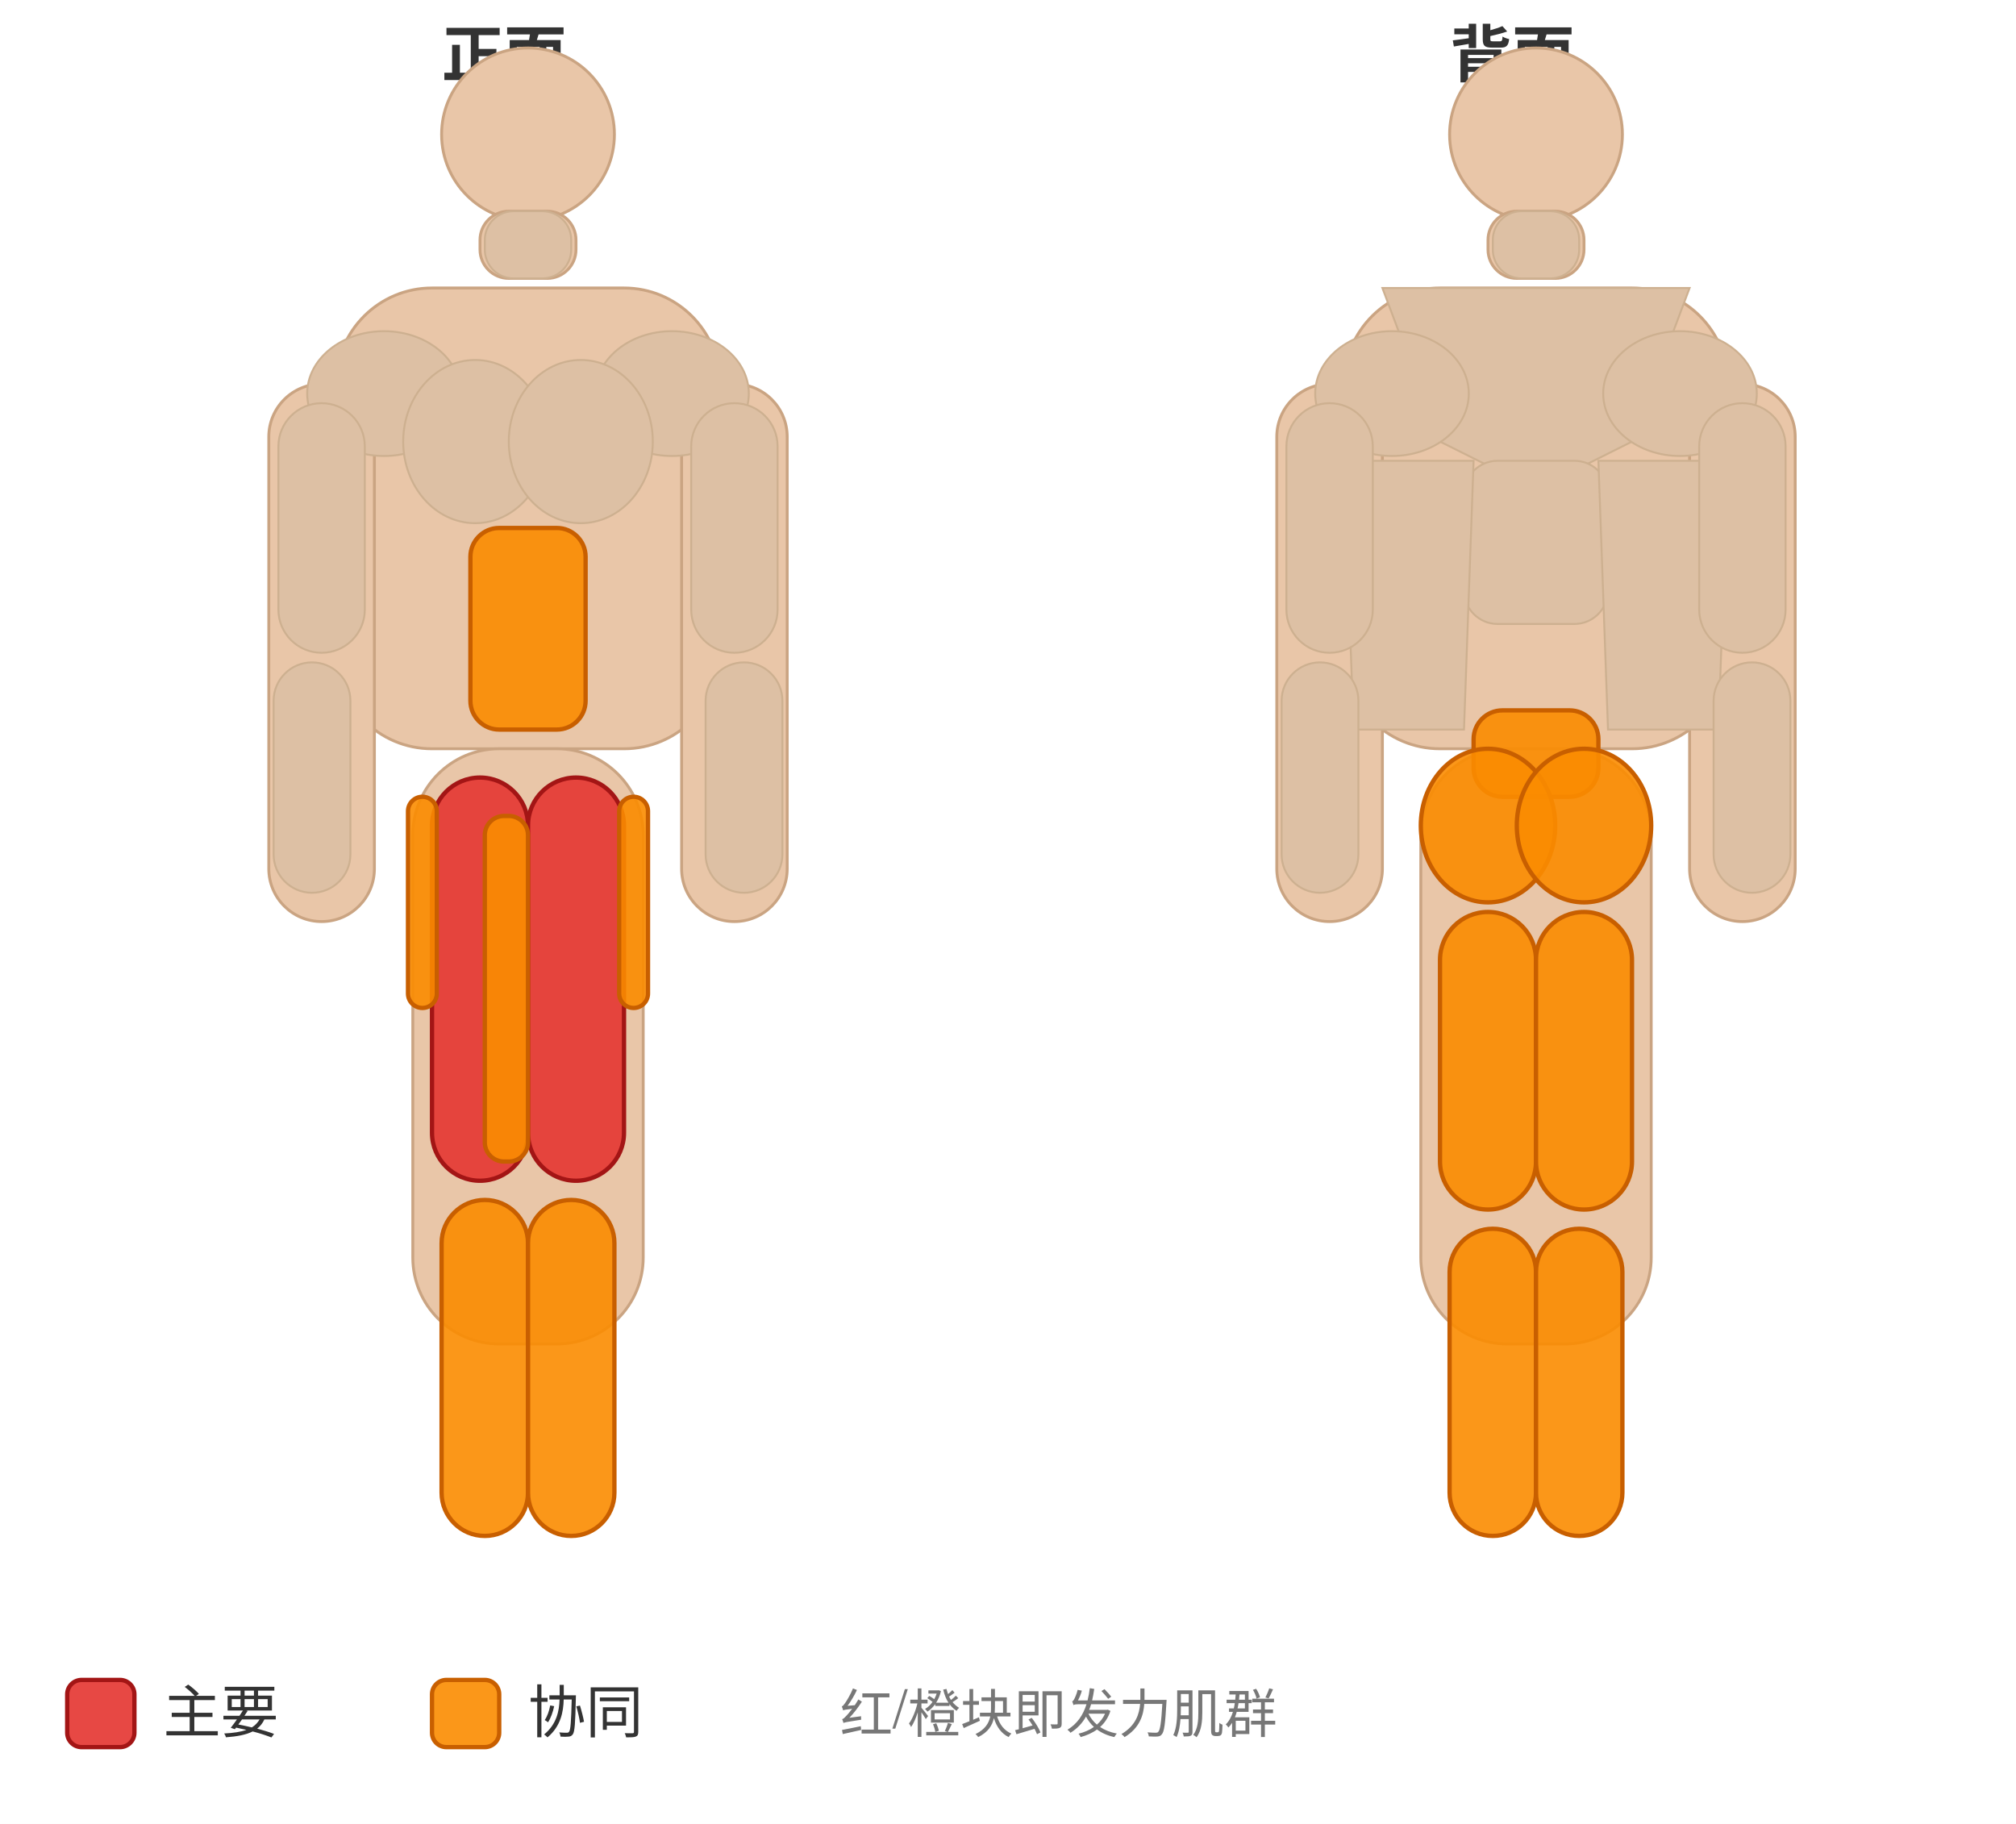
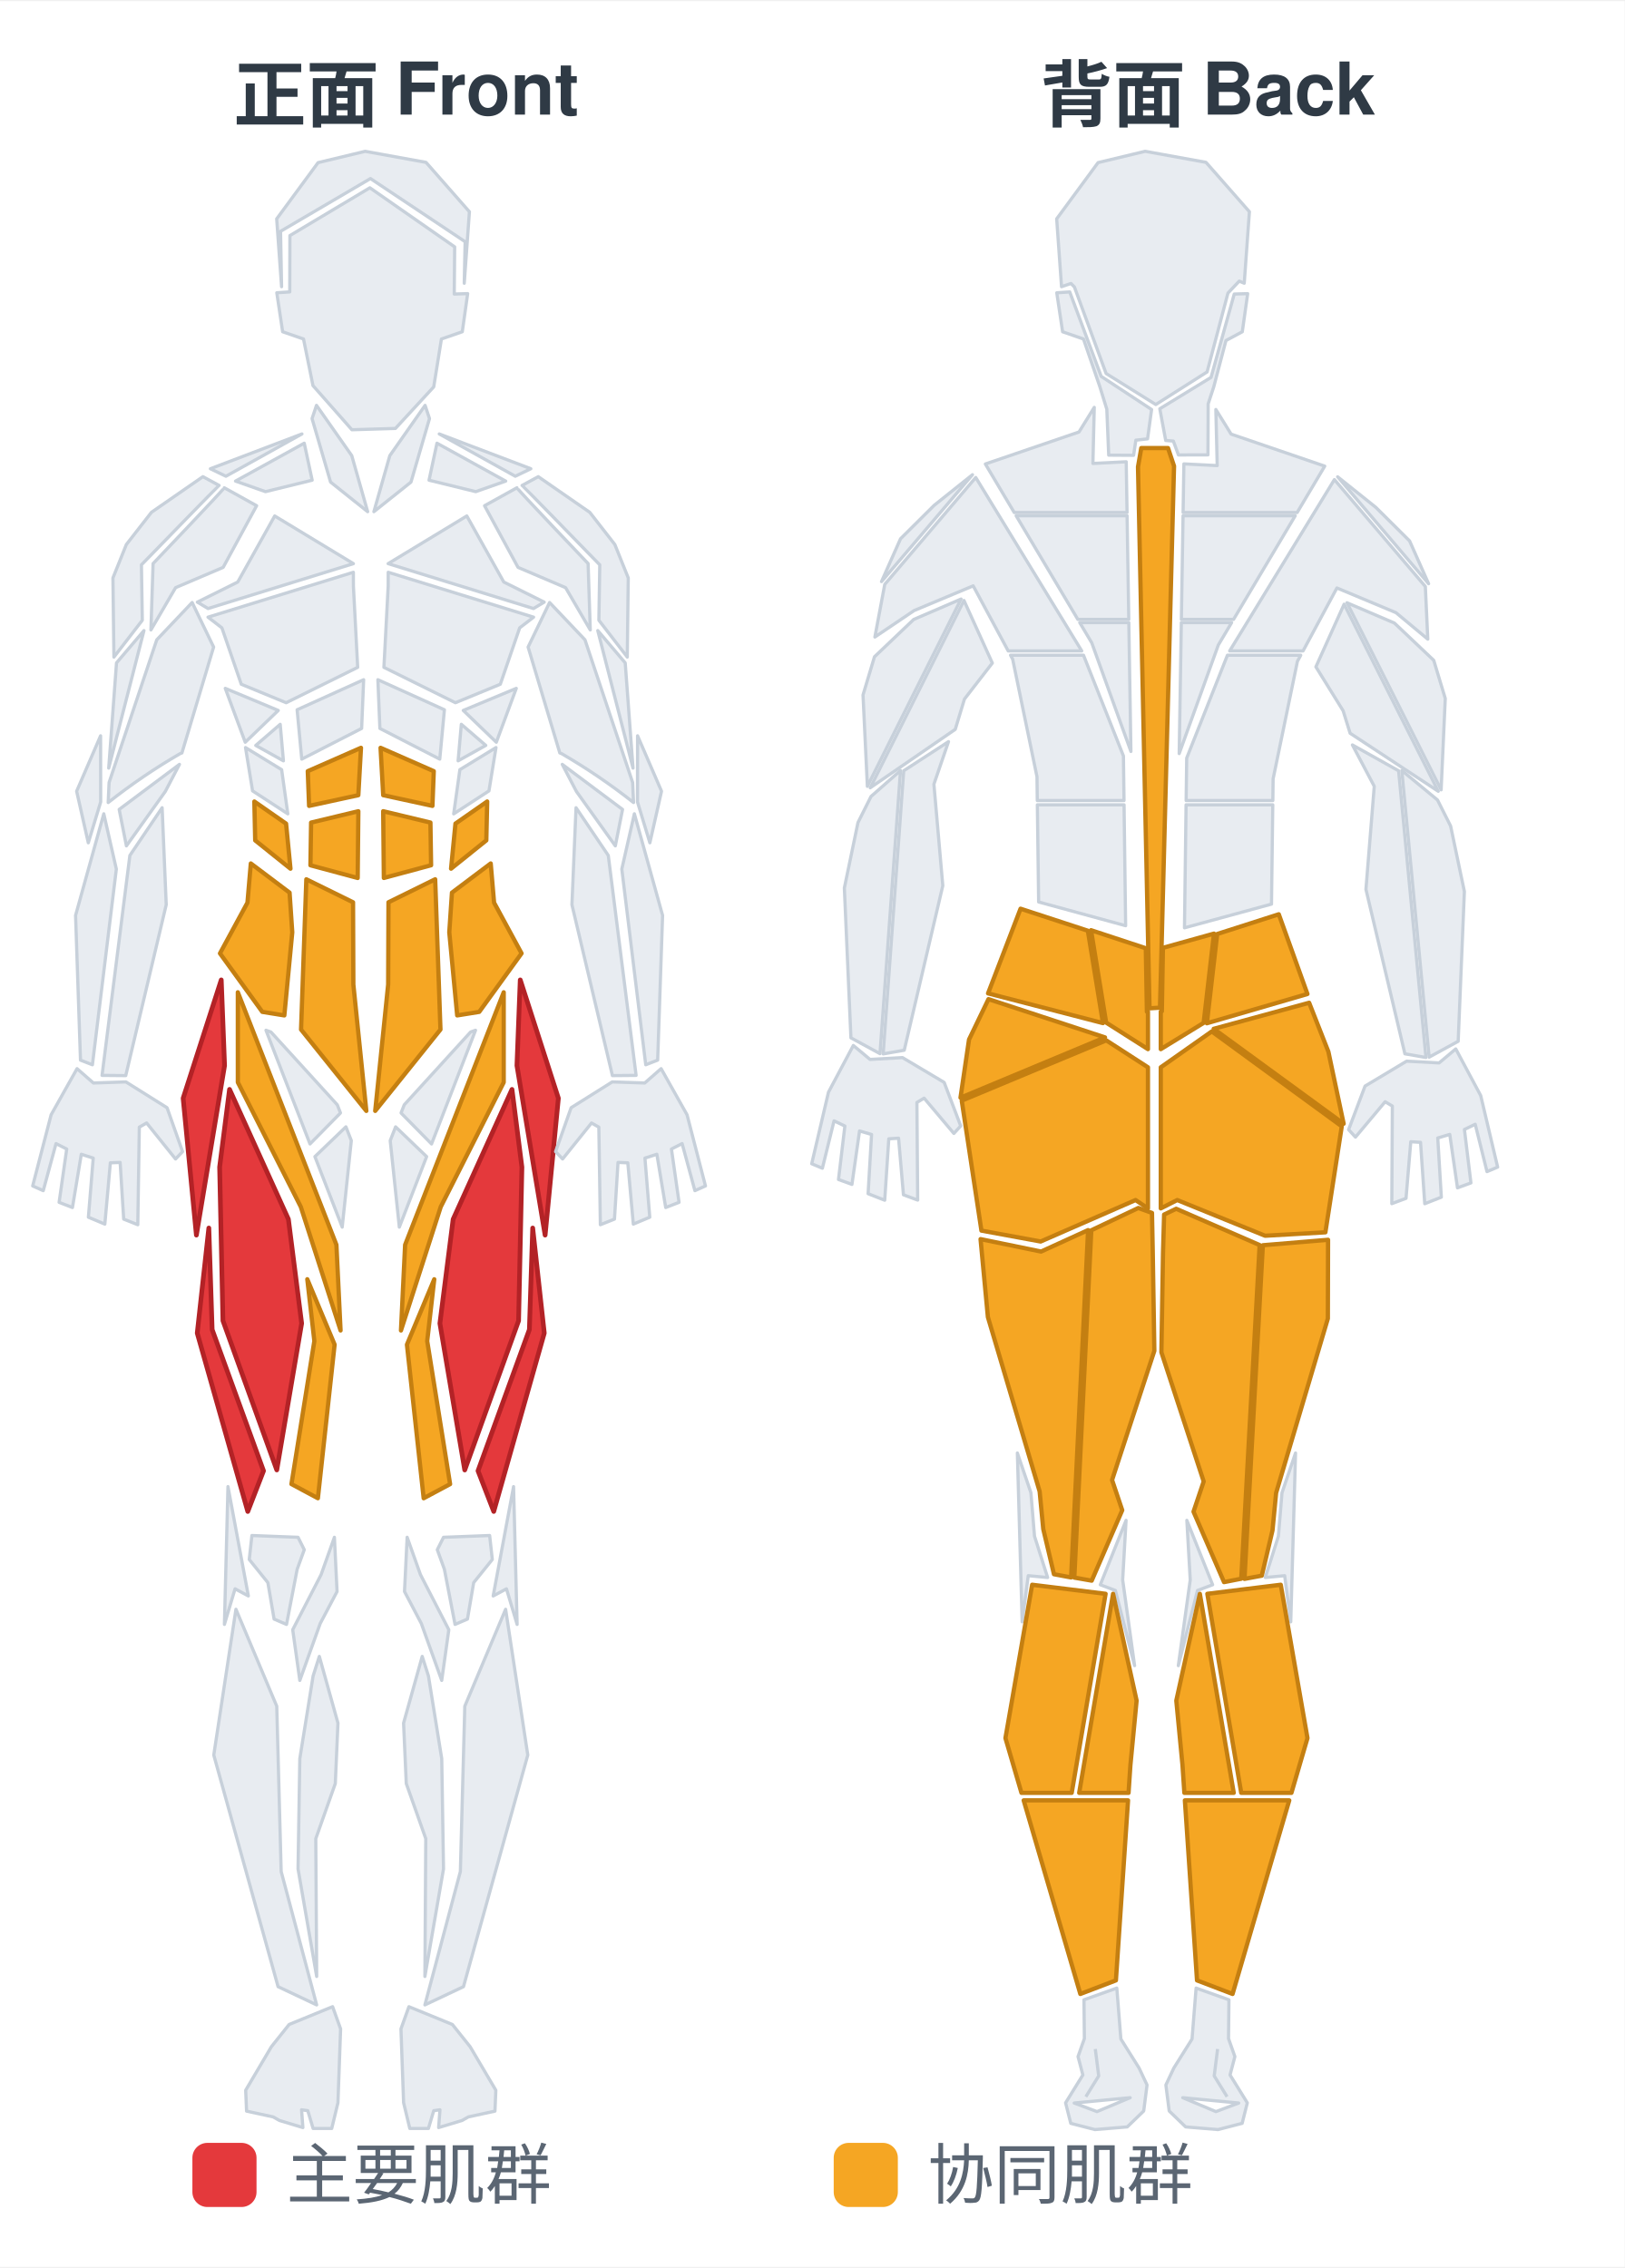
- <svg xmlns="http://www.w3.org/2000/svg" viewBox="0 0 420 380" width="420" height="380" font-family="-apple-system,Segoe UI,Helvetica,Arial,sans-serif">
-   <rect width="420" height="380" fill="#ffffff" />
-   <text x="105" y="16" font-size="13" font-weight="700" text-anchor="middle" fill="#333">正面</text>
-   <text x="315" y="16" font-size="13" font-weight="700" text-anchor="middle" fill="#333">背面</text>
-   <g transform="translate(10,0)">
-     <circle fill="#e9c6a8" stroke="#caa482" stroke-width="0.6" cx="100" cy="28" r="18" />
-     <rect fill="#e9c6a8" stroke="#caa482" stroke-width="0.6" x="90" y="44" width="20" height="14" rx="6" />
-     <rect fill="#e9c6a8" stroke="#caa482" stroke-width="0.6" x="60" y="60" width="80" height="96" rx="20" />
-     <rect fill="#e9c6a8" stroke="#caa482" stroke-width="0.6" x="46" y="80" width="22" height="112" rx="11" />
-     <rect fill="#e9c6a8" stroke="#caa482" stroke-width="0.6" x="132" y="80" width="22" height="112" rx="11" />
-     <rect fill="#e9c6a8" stroke="#caa482" stroke-width="0.6" x="76" y="156" width="48" height="124" rx="18" />
-     <rect fill="#ddc0a4" stroke="#cdb090" stroke-width="0.4" x="91" y="44" width="18" height="14" rx="6" />
-     <ellipse fill="#ddc0a4" stroke="#cdb090" stroke-width="0.4" cx="70" cy="82" rx="16" ry="13" />
-     <ellipse fill="#ddc0a4" stroke="#cdb090" stroke-width="0.4" cx="130" cy="82" rx="16" ry="13" />
-     <ellipse fill="#ddc0a4" stroke="#cdb090" stroke-width="0.4" cx="89" cy="92" rx="15" ry="17" />
-     <ellipse fill="#ddc0a4" stroke="#cdb090" stroke-width="0.4" cx="111" cy="92" rx="15" ry="17" />
-     <rect fill="#ddc0a4" stroke="#cdb090" stroke-width="0.4" x="48" y="84" width="18" height="52" rx="9" />
-     <rect fill="#ddc0a4" stroke="#cdb090" stroke-width="0.4" x="134" y="84" width="18" height="52" rx="9" />
-     <rect fill="#ddc0a4" stroke="#cdb090" stroke-width="0.4" x="47" y="138" width="16" height="48" rx="8" />
-     <rect fill="#ddc0a4" stroke="#cdb090" stroke-width="0.4" x="137" y="138" width="16" height="48" rx="8" />
-     <rect fill="#fb8c00" fill-opacity="0.9" stroke="#c85f00" stroke-width="0.9" x="88" y="110" width="24" height="42" rx="6" />
-     <rect fill="#e53935" fill-opacity="0.92" stroke="#a31515" stroke-width="0.9" x="80" y="162" width="20" height="84" rx="10" />
-     <rect fill="#e53935" fill-opacity="0.92" stroke="#a31515" stroke-width="0.9" x="100" y="162" width="20" height="84" rx="10" />
-     <rect fill="#fb8c00" fill-opacity="0.9" stroke="#c85f00" stroke-width="0.9" x="91" y="170" width="9" height="72" rx="4" />
-     <rect fill="#fb8c00" fill-opacity="0.9" stroke="#c85f00" stroke-width="0.9" x="75" y="166" width="6" height="44" rx="3" />
-     <rect fill="#fb8c00" fill-opacity="0.9" stroke="#c85f00" stroke-width="0.9" x="119" y="166" width="6" height="44" rx="3" />
-     <rect fill="#fb8c00" fill-opacity="0.9" stroke="#c85f00" stroke-width="0.9" x="82" y="250" width="18" height="70" rx="9" />
-     <rect fill="#fb8c00" fill-opacity="0.9" stroke="#c85f00" stroke-width="0.9" x="100" y="250" width="18" height="70" rx="9" />
+ <svg xmlns="http://www.w3.org/2000/svg" viewBox="0 0 76 106" width="260" height="363" role="img" font-family="-apple-system,BlinkMacSystemFont,Segoe UI,Helvetica,Arial,sans-serif">
+   <rect width="76" height="106" fill="#ffffff" />
+   <text x="19" y="5.6" font-size="3.4" font-weight="600" text-anchor="middle" fill="#2f3a45">正面 Front</text>
+   <text x="56.5" y="5.6" font-size="3.4" font-weight="600" text-anchor="middle" fill="#2f3a45">背面 Back</text>
+   <g transform="translate(1.5,7)">
+     <path d="m 11.672,6.359 -0.048,-2.591 4.206,-2.468 4.428,2.954 -0.041,1.944 0.242,-3.345 -2.031,-2.311 -2.845,-0.516 -2.204,0.529 -1.936,2.631 z" fill="#e8ecf1" stroke="#c7d0da" stroke-width="0.15" stroke-linejoin="round" />
+     <path d="m 19.749,6.703 0.02,-2.207 -3.967,-2.764 -3.741,2.236 -0.006,2.635 -0.607,0.04 0.274,1.824 0.976,0.339 0.442,2.18 1.822,2.066 2.035,-0.061 1.792,-1.944 0.36,-2.241 0.976,-0.339 0.252,-1.784 z" fill="#e8ecf1" stroke="#c7d0da" stroke-width="0.15" stroke-linejoin="round" />
+     <path d="m 13.305,11.911 1.65,2.352 0.744,2.622 -1.735,-1.384 -0.866,-2.971 z" fill="#e8ecf1" stroke="#c7d0da" stroke-width="0.15" stroke-linejoin="round" />
+     <path d="m 18.385,11.911 -1.65,2.352 -0.745,2.622 1.735,-1.384 0.866,-2.971 z" fill="#e8ecf1" stroke="#c7d0da" stroke-width="0.15" stroke-linejoin="round" />
+     <path d="m 19.048,13.248 3.557,1.979 0.727,-0.351 z m -0.107,0.433 -0.371,1.731 2.185,0.536 1.401,-0.494 z" fill="#e8ecf1" stroke="#c7d0da" stroke-width="0.15" stroke-linejoin="round" />
+     <path d="m 22.922,15.657 0.758,-0.41 2.408,1.668 1.174,1.507 0.627,1.563 -0.046,3.702 -1.328,-1.722 0.041,-2.594 -0.488,-0.5 c 0,0 -3.098,-3.191 -3.144,-3.214 z m -0.241,0.109 c -0.001,0.052 3.33,3.547 3.33,3.547 l 0.101,3.104 -1.154,-1.978 -2.225,-0.948 -1.566,-2.885 z" fill="#e8ecf1" stroke="#c7d0da" stroke-width="0.15" stroke-linejoin="round" />
+     <path d="m 12.625,13.248 -3.557,1.979 -0.727,-0.351 z m 0.107,0.433 0.371,1.731 -2.185,0.536 -1.401,-0.494 z" fill="#e8ecf1" stroke="#c7d0da" stroke-width="0.15" stroke-linejoin="round" />
+     <path d="m 8.75,15.657 -0.758,-0.41 -2.408,1.668 -1.174,1.507 -0.627,1.563 0.046,3.702 1.328,-1.722 -0.041,-2.594 0.488,-0.5 c 0,0 3.098,-3.191 3.144,-3.214 z m 0.241,0.109 c 0.002,0.052 -3.33,3.547 -3.33,3.547 l -0.101,3.104 1.154,-1.978 2.225,-0.948 1.566,-2.885 z" fill="#e8ecf1" stroke="#c7d0da" stroke-width="0.15" stroke-linejoin="round" />
+     <path d="m 27.622,30.815 -0.338,1.705 -1.819,-2.544 -0.663,-1.269 z m -2.853,-2.61 c -0.026,-0.014 -0.054,-0.025 -0.082,-0.032 l -1.483,-4.955 1.005,-2.084 1.655,1.745 2.23,6.677 0.042,0.937 c -1.065,-0.842 -2.19,-1.607 -3.364,-2.288 z m 1.694,-5.757 1.649,6.434 -0.365,-4.923 z" fill="#e8ecf1" stroke="#c7d0da" stroke-width="0.15" stroke-linejoin="round" />
+     <path d="m 26.955,32.969 1.301,10.289 -1.108,0.01 -1.894,-7.996 0.192,-4.537 z m 1.22,-1.95 -0.587,2.586 1.119,9.156 0.558,-0.217 0.23,-6.77 z" fill="#e8ecf1" stroke="#c7d0da" stroke-width="0.15" stroke-linejoin="round" />
+     <path d="m 4.075,30.815 0.338,1.705 1.819,-2.544 0.663,-1.269 z m 2.853,-2.61 c 0.026,-0.014 0.054,-0.025 0.082,-0.032 l 1.483,-4.955 -1.005,-2.084 -1.655,1.745 -2.23,6.677 -0.042,0.937 c 1.065,-0.842 2.19,-1.607 3.364,-2.288 z m -1.694,-5.757 -1.649,6.434 0.365,-4.923 z" fill="#e8ecf1" stroke="#c7d0da" stroke-width="0.15" stroke-linejoin="round" />
+     <path d="m 4.575,32.969 -1.301,10.289 1.108,0.01 1.894,-7.996 -0.192,-4.537 z m -1.22,-1.95 0.587,2.586 -1.119,9.156 -0.558,-0.217 -0.23,-6.77 z" fill="#e8ecf1" stroke="#c7d0da" stroke-width="0.15" stroke-linejoin="round" />
+     <path d="m 20.337,17.085 1.729,3.091 1.890,0.94 -0.5,0.3 -6.8, -2.1 z" fill="#e8ecf1" stroke="#c7d0da" stroke-width="0.15" stroke-linejoin="round" />
+     <path d="m 16.66,19.72 6.8,2.1 -0.65,0.5 -0.906,2.638 -2.1,0.865 -3.345,-1.655 0.2,-3.8 z" fill="#e8ecf1" stroke="#c7d0da" stroke-width="0.15" stroke-linejoin="round" />
+     <path d="m 11.351,17.085 -1.729,3.091 -1.890,0.94 0.5,0.3 6.8,-2.1 z" fill="#e8ecf1" stroke="#c7d0da" stroke-width="0.15" stroke-linejoin="round" />
+     <path d="m 15.03,19.72 -6.8,2.1 0.65,0.5 0.906,2.638 2.1,0.865 3.346,-1.655 -0.2,-3.8 z" fill="#e8ecf1" stroke="#c7d0da" stroke-width="0.15" stroke-linejoin="round" />
+     <path d="m 19.642,34.708 1.813,-1.365 0.157,1.833 1.286,2.373 -1.98,2.737 -1.031,0.166 -0.37,-3.888 z" fill="#f5a623" stroke="#c47f11" stroke-width="0.2" stroke-linejoin="round" />
+     <path d="M 19.289,26.152 l -3.112 -1.406 0.094 2.28 2.801 1.436 z M 21.224,27.820 l -1.294 0.721 0.15 -1.709 z M 20.171,26.183 l 2.48 -1.032 -0.934 2.521 z M 21.702,27.921 l -1.69 1.034 -0.289 2.068 1.65 -1.075 z" fill="#e8ecf1" stroke="#c7d0da" stroke-width="0.15" stroke-linejoin="round" />
+     <path d="M 18.791,29.025 l -0.062 1.624 -2.303 -0.5 -0.124 -2.217 z M 18.635,31.429 l 0.031 1.998 -2.21 0.594 -0.031 -3.123 z M 21.290,30.444 l -1.484 1.034 -0.206 2.109 1.649 -1.324 z" fill="#f5a623" stroke="#c47f11" stroke-width="0.2" stroke-linejoin="round" />
+     <path d="m 12.046,34.708 -1.813,-1.365 -0.157,1.833 -1.286,2.374 1.98,2.736 1.031,0.166 0.371,-3.887 z" fill="#f5a623" stroke="#c47f11" stroke-width="0.2" stroke-linejoin="round" />
+     <path d="m 15.636,44.92 -0.606,-5.912 -0.015,-3.849 -2.185,-1.075 -0.247,7.03 z" fill="#f5a623" stroke="#c47f11" stroke-width="0.2" stroke-linejoin="round" />
+     <path d="m 16.052,44.919 0.606,-5.912 0.015,-3.849 2.184,-1.075 0.247,7.03 z" fill="#f5a623" stroke="#c47f11" stroke-width="0.2" stroke-linejoin="round" />
+     <path d="m 12.399,26.152 3.112,-1.406 -0.094,2.28 -2.801,1.436 z m -1.935,1.669 1.294,0.721 -0.15,-1.709 z m 1.053,-1.637 -2.479,-1.033 0.934,2.521 z m -1.532,1.737 1.69,1.034 0.289,2.067 -1.649,-1.075 z" fill="#e8ecf1" stroke="#c7d0da" stroke-width="0.15" stroke-linejoin="round" />
+     <path d="M 12.897,29.025 l 0.062 1.624 2.303 -0.5 0.124 -2.217 z M 13.053,31.430 l -0.031 1.998 2.21 0.594 0.031 -3.123 z M 10.398,30.445 l 1.484 1.034 0.206 2.109 -1.65 -1.324 z" fill="#f5a623" stroke="#c47f11" stroke-width="0.2" stroke-linejoin="round" />
+     <path d="m 14.404,45.04 0.022,-0.028 -0.149,-0.379 -3.102,-3.404 -0.233,-0.083 2.059,5.32 z m -1.173,2.018 1.277,3.299 0.426,-4.049 -0.252,-0.643 z" fill="#e8ecf1" stroke="#c7d0da" stroke-width="0.15" stroke-linejoin="round" />
+     <path d="m 17.284,45.04 -0.022,-0.028 0.149,-0.379 3.102,-3.404 0.232,-0.083 -2.058,5.32 z m 1.173,2.018 -1.277,3.299 -0.426,-4.048 0.252,-0.643 z" fill="#e8ecf1" stroke="#c7d0da" stroke-width="0.15" stroke-linejoin="round" />
+     <path d="m 23.419,50.399 -0.155,4.751 -2.403,6.609 0.736,1.9 2.364,-8.344 z m -0.582,-11.608 -0.155,4.007 1.318,7.932 0.62,-6.403 z m -0.387,5.123 -2.752,6.073 -0.62,4.874 1.162,6.858 2.519,-6.981 0.155,-7.188 z" fill="#e4393c" stroke="#b32226" stroke-width="0.22" stroke-linejoin="round" />
+     <path d="m 22.063,39.37 v 4.214 l -2.946,5.825 -1.86,5.783 0.194,-4.007 z m -3.249,13.426 -0.065,0.155 -1.213,2.902 0.783,7.188 1.236,-0.661 -1.071,-6.693 z" fill="#f5a623" stroke="#c47f11" stroke-width="0.2" stroke-linejoin="round" />
+     <path d="m 17.256,87.868 0.124,3.452 0.29,1.206 h 0.871 l 0.249,-0.832 0.291,-0.042 -0.062,0.832 1.099,-0.333 0.291,-0.166 1.244,-0.27 0.042,-0.977 -1.203,-2.037 -0.83,-1.04 -2.033,-0.832 z" fill="#e8ecf1" stroke="#c7d0da" stroke-width="0.15" stroke-linejoin="round" />
+     <path d="m 18.251,70.441 0.291,0.915 0.622,3.868 0.083,5.157 -0.871,5.033 0.041,-6.447 -0.912,-2.578 -0.126,-2.828 z m 1.992,2.329 -0.208,7.736 -1.659,6.239 1.805,-0.853 3.008,-10.836 -1.037,-6.821 z" fill="#e8ecf1" stroke="#c7d0da" stroke-width="0.15" stroke-linejoin="round" />
+     <path d="m 21.405,64.784 0.124,1.123 -0.871,1.082 -0.291,1.706 -0.581,0.249 -0.498,-2.579 -0.332,-0.915 0.291,-0.582 z m -3.859,0.083 0.622,1.747 1.327,2.579 -0.332,2.371 -0.954,-2.662 -0.787,-1.497 z m 4.978,-2.37 -0.954,5.116 0.622,-0.333 0.498,1.664 z" fill="#e8ecf1" stroke="#c7d0da" stroke-width="0.15" stroke-linejoin="round" />
+     <path d="m 8.269,50.399 0.155,4.751 2.403,6.61 -0.736,1.9 -2.364,-8.344 z m 0.581,-11.608 0.155,4.007 -1.318,7.932 -0.62,-6.403 z m 0.388,5.122 2.752,6.072 0.62,4.874 -1.162,6.858 -2.519,-6.982 -0.155,-7.188 z" fill="#e4393c" stroke="#b32226" stroke-width="0.22" stroke-linejoin="round" />
+     <path d="m 9.626,39.369 v 4.214 l 2.945,5.825 1.86,5.783 -0.194,-4.007 z m 3.249,13.426 0.065,0.155 1.213,2.902 -0.783,7.188 -1.236,-0.661 1.071,-6.693 z" fill="#f5a623" stroke="#c47f11" stroke-width="0.2" stroke-linejoin="round" />
+     <path d="m 14.433,87.868 -0.124,3.452 -0.291,1.206 h -0.871 l -0.249,-0.832 -0.291,-0.042 0.062,0.832 -1.099,-0.333 -0.291,-0.166 -1.245,-0.27 -0.041,-0.977 1.203,-2.038 0.83,-1.04 2.033,-0.832 z" fill="#e8ecf1" stroke="#c7d0da" stroke-width="0.15" stroke-linejoin="round" />
+     <path d="m 13.438,70.441 -0.291,0.915 -0.622,3.868 -0.083,5.157 0.872,5.033 -0.042,-6.447 0.913,-2.578 0.124,-2.828 z m -1.992,2.329 0.207,7.736 1.66,6.239 -1.805,-0.853 -3.008,-10.836 1.037,-6.821 z" fill="#e8ecf1" stroke="#c7d0da" stroke-width="0.15" stroke-linejoin="round" />
+     <path d="m 10.284,64.784 -0.124,1.123 0.871,1.082 0.291,1.706 0.581,0.249 0.498,-2.579 0.332,-0.915 -0.291,-0.582 z m 3.859,0.083 -0.622,1.747 -1.328,2.579 0.332,2.371 0.954,-2.662 0.788,-1.496 z m -4.979,-2.371 0.954,5.116 -0.622,-0.333 -0.498,1.664 z" fill="#e8ecf1" stroke="#c7d0da" stroke-width="0.15" stroke-linejoin="round" />
+     <path d="m 3.205,27.37 0.005,3.094 -0.58,1.912 -0.545,-2.412 z" fill="#e8ecf1" stroke="#c7d0da" stroke-width="0.15" stroke-linejoin="round" />
+     <path d="m 4.39,43.563 -1.52,0.051 -0.766,-0.671 -1.213,2.158 -0.862,3.329 0.494,0.221 0.598,-2.202 0.5,0.254 -0.356,2.494 0.624,0.243 0.414,-2.492 0.558,0.179 -0.226,2.766 0.769,0.323 0.258,-2.868 0.458,-0.018 0.166,2.652 0.66,0.263 0.071,-4.566 0.342,-0.194 1.353,1.684 0.328,-0.344 -0.726,-2.055 z" fill="#e8ecf1" stroke="#c7d0da" stroke-width="0.15" stroke-linejoin="round" />
+     <path d="m 28.325,27.37 -0.005,3.094 0.58,1.912 0.545,-2.412 z" fill="#e8ecf1" stroke="#c7d0da" stroke-width="0.15" stroke-linejoin="round" />
+     <path d="m 27.14,43.563 1.52,0.051 0.766,-0.671 1.213,2.158 0.862,3.329 -0.494,0.221 -0.598,-2.202 -0.5,0.254 0.356,2.494 -0.624,0.243 -0.414,-2.492 -0.558,0.179 0.226,2.766 -0.769,0.323 -0.258,-2.868 -0.458,-0.018 -0.166,2.652 -0.66,0.263 -0.071,-4.566 -0.342,-0.194 -1.353,1.684 -0.328,-0.344 0.726,-2.055 z" fill="#e8ecf1" stroke="#c7d0da" stroke-width="0.15" stroke-linejoin="round" />
+     <path d="m 48.157,6.359 0.442,-0.15 0.161,0.164 1.482,4.048 2.324,1.451 2.4,-1.524 0.976,-3.69 0.528,-0.559 0.234,0.098 0.242,-3.345 -2.031,-2.311 -2.845,-0.516 -2.204,0.529 -1.936,2.631 z" fill="#e8ecf1" stroke="#c7d0da" stroke-width="0.15" stroke-linejoin="round" />
+     <path d="m 52.37,12.105 -2.358,-1.55 -1.471,-3.951 -0.607,0.04 0.274,1.824 0.976,0.339 0.761,2.216 0.33,1.068 0.089,2.149 1.164,0.008 0.106,-0.708 0.547,-0.061 z m 1.018,1.476 0.238,0.65 1.381,-0.004 0.01,-2.388 0.26,-0.791 0.572,-2.17 0.764,-0.41 0.252,-1.784 -0.629,0.019 -1.085,3.9 -2.397,1.467 0.277,1.485 z" fill="#e8ecf1" stroke="#c7d0da" stroke-width="0.15" stroke-linejoin="round" />
+     <path d="M 49.625,14.629 L 49.688,12.005 L 48.974,13.157 L 44.594,14.654 L 45.945,16.925 L 51.222,16.925 L 51.183,14.550 Z" fill="#e8ecf1" stroke="#c7d0da" stroke-width="0.15" stroke-linejoin="round" />
+     <path d="M 46.034,17.075 L 48.920,21.925 L 51.303,21.925 L 51.224,17.075 Z" fill="#e8ecf1" stroke="#c7d0da" stroke-width="0.15" stroke-linejoin="round" />
+     <path d="M 49.009,22.075 L 49.572,23.022 L 51.403,28.104 L 51.305,22.075 Z" fill="#e8ecf1" stroke="#c7d0da" stroke-width="0.15" stroke-linejoin="round" />
+     <path d="M 55.439,14.729 L 55.376,12.104 L 56.090,13.256 L 60.470,14.754 L 59.179,16.925 L 53.844,16.925 L 53.881,14.649 Z" fill="#e8ecf1" stroke="#c7d0da" stroke-width="0.15" stroke-linejoin="round" />
+     <path d="M 59.089,17.075 L 56.204,21.925 L 53.763,21.925 L 53.842,17.075 Z" fill="#e8ecf1" stroke="#c7d0da" stroke-width="0.15" stroke-linejoin="round" />
+     <path d="M 56.114,22.075 L 55.492,23.121 L 53.661,28.203 L 53.761,22.075 Z" fill="#e8ecf1" stroke="#c7d0da" stroke-width="0.15" stroke-linejoin="round" />
+     <path d="M 44.144,15.285 L 39.888,20.286 L 39.426,22.749 L 41.263,21.510 L 44.025,20.355 L 45.663,23.400 L 49.103,23.400 Z" fill="#e8ecf1" stroke="#c7d0da" stroke-width="0.15" stroke-linejoin="round" />
+     <path d="M 42.201,16.586 L 40.626,18.152 L 39.736,20.156 L 43.992,15.155 Z" fill="#e8ecf1" stroke="#c7d0da" stroke-width="0.15" stroke-linejoin="round" />
+     <path d="M 45.771,23.600 L 45.872,23.789 L 47.009,29.286 L 47.023,30.400 L 51.080,30.400 L 51.053,28.314 L 49.185,23.600 Z" fill="#e8ecf1" stroke="#c7d0da" stroke-width="0.15" stroke-linejoin="round" />
+     <path d="M 47.026,30.600 L 47.086,35.145 L 51.156,36.255 L 51.082,30.600 Z" fill="#e8ecf1" stroke="#c7d0da" stroke-width="0.15" stroke-linejoin="round" />
+     <path d="M 62.863,16.686 L 64.438,18.251 L 65.328,20.255 L 61.073,15.254 Z" fill="#e8ecf1" stroke="#c7d0da" stroke-width="0.15" stroke-linejoin="round" />
+     <path d="M 60.921,15.384 L 65.176,20.385 L 65.290,22.849 L 63.801,21.609 L 61.039,20.454 L 59.455,23.400 L 56.022,23.400 Z" fill="#e8ecf1" stroke="#c7d0da" stroke-width="0.15" stroke-linejoin="round" />
+     <path d="M 59.347,23.600 L 59.192,23.888 L 58.055,29.385 L 58.042,30.400 L 53.986,30.400 L 54.012,28.413 L 55.918,23.600 Z" fill="#e8ecf1" stroke="#c7d0da" stroke-width="0.15" stroke-linejoin="round" />
+     <path d="M 58.039,30.600 L 57.979,35.245 L 53.908,36.354 L 53.983,30.600 Z" fill="#e8ecf1" stroke="#c7d0da" stroke-width="0.15" stroke-linejoin="round" />
+     <path d="M 43.593,21.039 L 44.920,23.967 L 43.615,25.653 L 43.186,27.069 L 39.209,29.802 Z" fill="#e8ecf1" stroke="#c7d0da" stroke-width="0.15" stroke-linejoin="round" />
+     <path d="M 43.459,20.972 L 39.075,29.735 L 38.871,25.461 L 39.407,23.674 L 41.242,21.927 Z" fill="#e8ecf1" stroke="#c7d0da" stroke-width="0.15" stroke-linejoin="round" />
+     <path d="M 40.717,42.425 l -1.518,0.086 -0.782,-0.653 -1.162,2.186 -0.784,3.348 0.499,0.209 0.546,-2.216 0.506,0.242 -0.298,2.502 0.629,0.229 0.355,-2.501 0.562,0.165 -0.161,2.771 0.777,0.305 0.191,-2.873 0.457,-0.029 0.228,2.648 0.666,0.248 -0.036,-4.567 0.337,-0.202 1.392,1.651 0.32,-0.351 -0.774,-2.037 z" fill="#e8ecf1" stroke="#c7d0da" stroke-width="0.15" stroke-linejoin="round" />
+     <path d="M 40.775,29.006 L 42.870,27.644 L 42.187,29.635 L 42.603,34.383 L 40.799,42.081 L 39.814,42.253 Z" fill="#e8ecf1" stroke="#c7d0da" stroke-width="0.15" stroke-linejoin="round" />
+     <path d="M 39.665,42.242 L 38.305,41.501 L 37.998,34.491 L 38.635,31.429 L 39.245,30.209 L 40.625,28.994 Z" fill="#e8ecf1" stroke="#c7d0da" stroke-width="0.15" stroke-linejoin="round" />
+     <path d="M 61.376,21.213 L 60.056,24.145 L 61.330,26.199 L 61.657,27.251 L 65.780,29.966 Z" fill="#e8ecf1" stroke="#c7d0da" stroke-width="0.15" stroke-linejoin="round" />
+     <path d="M 61.510,21.146 L 65.914,29.899 L 66.108,25.624 L 65.568,23.839 L 63.729,22.096 Z" fill="#e8ecf1" stroke="#c7d0da" stroke-width="0.15" stroke-linejoin="round" />
+     <path d="M 64.301,42.592 l 1.518,0.083 0.78,-0.655 1.167,2.183 0.792,3.346 -0.498,0.211 -0.551,-2.215 -0.505,0.243 0.304,2.501 -0.629,0.23 -0.361,-2.5 -0.562,0.167 0.168,2.77 -0.776,0.306 -0.197,-2.872 -0.457,-0.028 -0.222,2.648 -0.665,0.249 0.025,-4.567 -0.337,-0.201 -1.388,1.655 -0.321,-0.35 0.77,-2.039 z" fill="#e8ecf1" stroke="#c7d0da" stroke-width="0.15" stroke-linejoin="round" />
+     <path d="M 65.204,42.420 L 63.925,29.007 L 61.764,27.798 L 62.786,29.733 L 62.397,34.555 L 64.219,42.248 Z" fill="#e8ecf1" stroke="#c7d0da" stroke-width="0.15" stroke-linejoin="round" />
+     <path d="M 64.075,28.993 L 65.353,42.405 L 66.712,41.663 L 67.002,34.653 L 66.358,31.591 L 65.745,30.373 Z" fill="#e8ecf1" stroke="#c7d0da" stroke-width="0.15" stroke-linejoin="round" />
+     <path d="m 51.734,14.789 0.539,25.331 0.49,-0.03 0.657,-25.339 -0.281,-0.842 -1.251,-4.9e-4 z" fill="#f5a623" stroke="#c47f11" stroke-width="0.2" stroke-linejoin="round" />
+     <path d="M 52.100,37.310 L 49.537,36.465 L 50.244,40.788 L 52.200,42.030 L 52.200,40.270 L 52.150,40.280 Z" fill="#f5a623" stroke="#c47f11" stroke-width="0.2" stroke-linejoin="round" />
+     <path d="M 49.389,36.490 L 46.240,35.460 L 44.720,39.420 L 50.096,40.812 Z" fill="#f5a623" stroke="#c47f11" stroke-width="0.2" stroke-linejoin="round" />
+     <path d="M 52.800,42.030 L 52.800,40.270 L 52.850,40.260 L 52.900,37.290 L 55.289,36.625 L 54.805,40.801 Z" fill="#f5a623" stroke="#c47f11" stroke-width="0.2" stroke-linejoin="round" />
+     <path d="M 55.439,36.643 L 55.980,36.470 L 58.320,35.720 L 59.660,39.450 L 54.955,40.819 Z" fill="#f5a623" stroke="#c47f11" stroke-width="0.2" stroke-linejoin="round" />
+     <path d="M 50.191,41.481 L 44.740,39.690 L 43.830,41.580 L 43.431,44.301 Z" fill="#f5a623" stroke="#c47f11" stroke-width="0.2" stroke-linejoin="round" />
+     <path d="M 50.249,41.619 L 43.489,44.439 L 44.410,50.520 L 47.180,51.030 L 51.620,49.090 L 52.200,49.480 L 52.200,42.880 Z" fill="#f5a623" stroke="#c47f11" stroke-width="0.2" stroke-linejoin="round" />
+     <path d="M 55.274,41.079 L 61.354,45.519 L 60.640,42.150 L 59.740,39.860 Z" fill="#f5a623" stroke="#c47f11" stroke-width="0.2" stroke-linejoin="round" />
+     <path d="M 55.186,41.201 L 52.800,42.880 L 52.800,49.480 L 53.570,49.090 L 57.680,50.760 L 60.500,50.600 L 61.266,45.641 Z" fill="#f5a623" stroke="#c47f11" stroke-width="0.2" stroke-linejoin="round" />
+     <path d="m 51.176,64.074 -1.206,3.015 0.707,0.266 0.898,3.518 -0.558,-4.012 z m -5.085,-3.15 0.634,1.861 0.168,2.033 0.613,1.931 -0.906,-0.085 -0.285,2.16 z" fill="#e8ecf1" stroke="#c7d0da" stroke-width="0.15" stroke-linejoin="round" />
+     <path d="m 54.019,64.074 1.206,3.015 -0.707,0.266 -0.898,3.518 0.558,-4.012 z m 5.085,-3.15 -0.634,1.861 -0.168,2.033 -0.613,1.931 0.906,-0.085 0.285,2.16 z" fill="#e8ecf1" stroke="#c7d0da" stroke-width="0.15" stroke-linejoin="round" />
+     <path d="M 50.568,67.512 L 51.669,72.509 L 51.379,75.532 L 51.292,76.825 L 48.983,76.825 Z" fill="#f5a623" stroke="#c47f11" stroke-width="0.2" stroke-linejoin="round" />
+     <path d="M 50.218,67.512 L 48.633,76.825 L 46.283,76.825 L 45.533,74.263 L 46.783,67.088 Z" fill="#f5a623" stroke="#c47f11" stroke-width="0.2" stroke-linejoin="round" />
+     <path d="M 46.386,77.175 L 51.269,77.175 L 50.701,85.598 L 49.037,86.233 Z" fill="#f5a623" stroke="#c47f11" stroke-width="0.2" stroke-linejoin="round" />
+     <path d="M 54.628,67.512 L 53.526,72.509 L 53.816,75.532 L 53.903,76.825 L 56.213,76.825 Z" fill="#f5a623" stroke="#c47f11" stroke-width="0.2" stroke-linejoin="round" />
+     <path d="M 54.978,67.512 L 56.563,76.825 L 58.912,76.825 L 59.662,74.263 L 58.412,67.088 Z" fill="#f5a623" stroke="#c47f11" stroke-width="0.2" stroke-linejoin="round" />
+     <path d="M 53.927,77.175 L 58.810,77.175 L 56.158,86.233 L 54.495,85.598 Z" fill="#f5a623" stroke="#c47f11" stroke-width="0.2" stroke-linejoin="round" />
+     <path d="M 50.933,88.341 l 0.852,1.358 0.372,0.792 -0.156,1.218 -0.77,0.744 -1.512,0.125 -1.13,-0.292 -0.242,-0.959 0.808,-1.304 -0.226,-0.86 0.297,-0.842 -0.019,-1.815 1.536,-0.548 z m -1.196,0.468 0.159,1.258 -0.602,0.974 m -0.544,0.295 1.065,0.401 1.553,-0.651 z" fill="#e8ecf1" stroke="#c7d0da" stroke-width="0.15" stroke-linejoin="round" />
+     <path d="M 49.550,50.504 L 51.751,49.461 L 52.389,49.692 L 52.424,51.499 L 52.499,56.145 L 50.521,62.188 L 50.997,63.602 L 49.569,66.897 L 48.755,66.754 Z" fill="#f5a623" stroke="#c47f11" stroke-width="0.2" stroke-linejoin="round" />
+     <path d="M 49.400,50.496 L 48.605,66.746 L 47.803,66.596 L 47.302,64.480 L 47.133,62.723 L 44.712,54.565 L 44.369,50.918 L 47.200,51.500 Z" fill="#f5a623" stroke="#c47f11" stroke-width="0.2" stroke-linejoin="round" />
+     <path d="M 54.262,88.341 l -0.852,1.358 -0.372,0.792 0.156,1.218 0.77,0.744 1.512,0.125 1.13,-0.292 0.242,-0.959 -0.808,-1.304 0.226,-0.86 -0.297,-0.842 0.019,-1.815 -1.536,-0.548 z m 1.196,0.468 -0.159,1.258 0.602,0.974 m 0.544,0.295 -1.065,0.401 -1.553,-0.651 z" fill="#e8ecf1" stroke="#c7d0da" stroke-width="0.15" stroke-linejoin="round" />
+     <path d="M 57.425,51.196 L 56.565,66.806 L 55.759,66.965 L 54.331,63.670 L 54.807,62.256 L 52.829,56.213 L 52.904,51.567 L 52.956,49.769 L 53.520,49.498 Z" fill="#f5a623" stroke="#c47f11" stroke-width="0.2" stroke-linejoin="round" />
+     <path d="M 57.575,51.204 L 60.625,50.950 L 60.616,54.633 L 58.195,62.791 L 58.026,64.547 L 57.525,66.663 L 56.715,66.814 Z" fill="#f5a623" stroke="#c47f11" stroke-width="0.2" stroke-linejoin="round" />
  </g>
-   <g transform="translate(220,0)">
-     <circle fill="#e9c6a8" stroke="#caa482" stroke-width="0.6" cx="100" cy="28" r="18" />
-     <rect fill="#e9c6a8" stroke="#caa482" stroke-width="0.6" x="90" y="44" width="20" height="14" rx="6" />
-     <rect fill="#e9c6a8" stroke="#caa482" stroke-width="0.6" x="60" y="60" width="80" height="96" rx="20" />
-     <rect fill="#e9c6a8" stroke="#caa482" stroke-width="0.6" x="46" y="80" width="22" height="112" rx="11" />
-     <rect fill="#e9c6a8" stroke="#caa482" stroke-width="0.6" x="132" y="80" width="22" height="112" rx="11" />
-     <rect fill="#e9c6a8" stroke="#caa482" stroke-width="0.6" x="76" y="156" width="48" height="124" rx="18" />
-     <rect fill="#ddc0a4" stroke="#cdb090" stroke-width="0.4" x="91" y="44" width="18" height="14" rx="6" />
-     <polygon fill="#ddc0a4" stroke="#cdb090" stroke-width="0.4" points="68,60 132,60 120,92 100,102 80,92" />
-     <ellipse fill="#ddc0a4" stroke="#cdb090" stroke-width="0.4" cx="70" cy="82" rx="16" ry="13" />
-     <ellipse fill="#ddc0a4" stroke="#cdb090" stroke-width="0.4" cx="130" cy="82" rx="16" ry="13" />
-     <rect fill="#ddc0a4" stroke="#cdb090" stroke-width="0.4" x="85" y="96" width="30" height="34" rx="7" />
-     <polygon fill="#ddc0a4" stroke="#cdb090" stroke-width="0.4" points="60,96 87,96 85,152 62,152" />
-     <polygon fill="#ddc0a4" stroke="#cdb090" stroke-width="0.4" points="113,96 140,96 138,152 115,152" />
-     <rect fill="#fb8c00" fill-opacity="0.9" stroke="#c85f00" stroke-width="0.9" x="87" y="148" width="26" height="18" rx="6" />
-     <rect fill="#ddc0a4" stroke="#cdb090" stroke-width="0.4" x="48" y="84" width="18" height="52" rx="9" />
-     <rect fill="#ddc0a4" stroke="#cdb090" stroke-width="0.4" x="134" y="84" width="18" height="52" rx="9" />
-     <rect fill="#ddc0a4" stroke="#cdb090" stroke-width="0.4" x="47" y="138" width="16" height="48" rx="8" />
-     <rect fill="#ddc0a4" stroke="#cdb090" stroke-width="0.4" x="137" y="138" width="16" height="48" rx="8" />
-     <ellipse fill="#fb8c00" fill-opacity="0.9" stroke="#c85f00" stroke-width="0.9" cx="90" cy="172" rx="14" ry="16" />
-     <ellipse fill="#fb8c00" fill-opacity="0.9" stroke="#c85f00" stroke-width="0.9" cx="110" cy="172" rx="14" ry="16" />
-     <rect fill="#fb8c00" fill-opacity="0.9" stroke="#c85f00" stroke-width="0.9" x="80" y="190" width="20" height="62" rx="10" />
-     <rect fill="#fb8c00" fill-opacity="0.9" stroke="#c85f00" stroke-width="0.9" x="100" y="190" width="20" height="62" rx="10" />
-     <rect fill="#fb8c00" fill-opacity="0.9" stroke="#c85f00" stroke-width="0.9" x="82" y="256" width="18" height="64" rx="9" />
-     <rect fill="#fb8c00" fill-opacity="0.9" stroke="#c85f00" stroke-width="0.9" x="100" y="256" width="18" height="64" rx="9" />
-   </g>
-   <rect x="14" y="350" width="14" height="14" rx="3" fill="#e53935" fill-opacity="0.92" stroke="#a31515" stroke-width="0.9" />
-   <text x="34" y="361" font-size="12" fill="#333">主要</text>
-   <rect x="90" y="350" width="14" height="14" rx="3" fill="#fb8c00" fill-opacity="0.9" stroke="#c85f00" stroke-width="0.9" />
-   <text x="110" y="361" font-size="12" fill="#333">协同</text>
-   <text x="175" y="361" font-size="11" fill="#777">红/橙块即发力肌群</text>
+   <rect x="9" y="100.2" width="3" height="3" rx="0.7" fill="#e4393c" />
+   <text x="13.4" y="102.8" font-size="3.1" fill="#5b6673">主要肌群</text>
+   <rect x="39" y="100.2" width="3" height="3" rx="0.7" fill="#f5a623" />
+   <text x="43.4" y="102.8" font-size="3.1" fill="#5b6673">协同肌群</text>
</svg>
